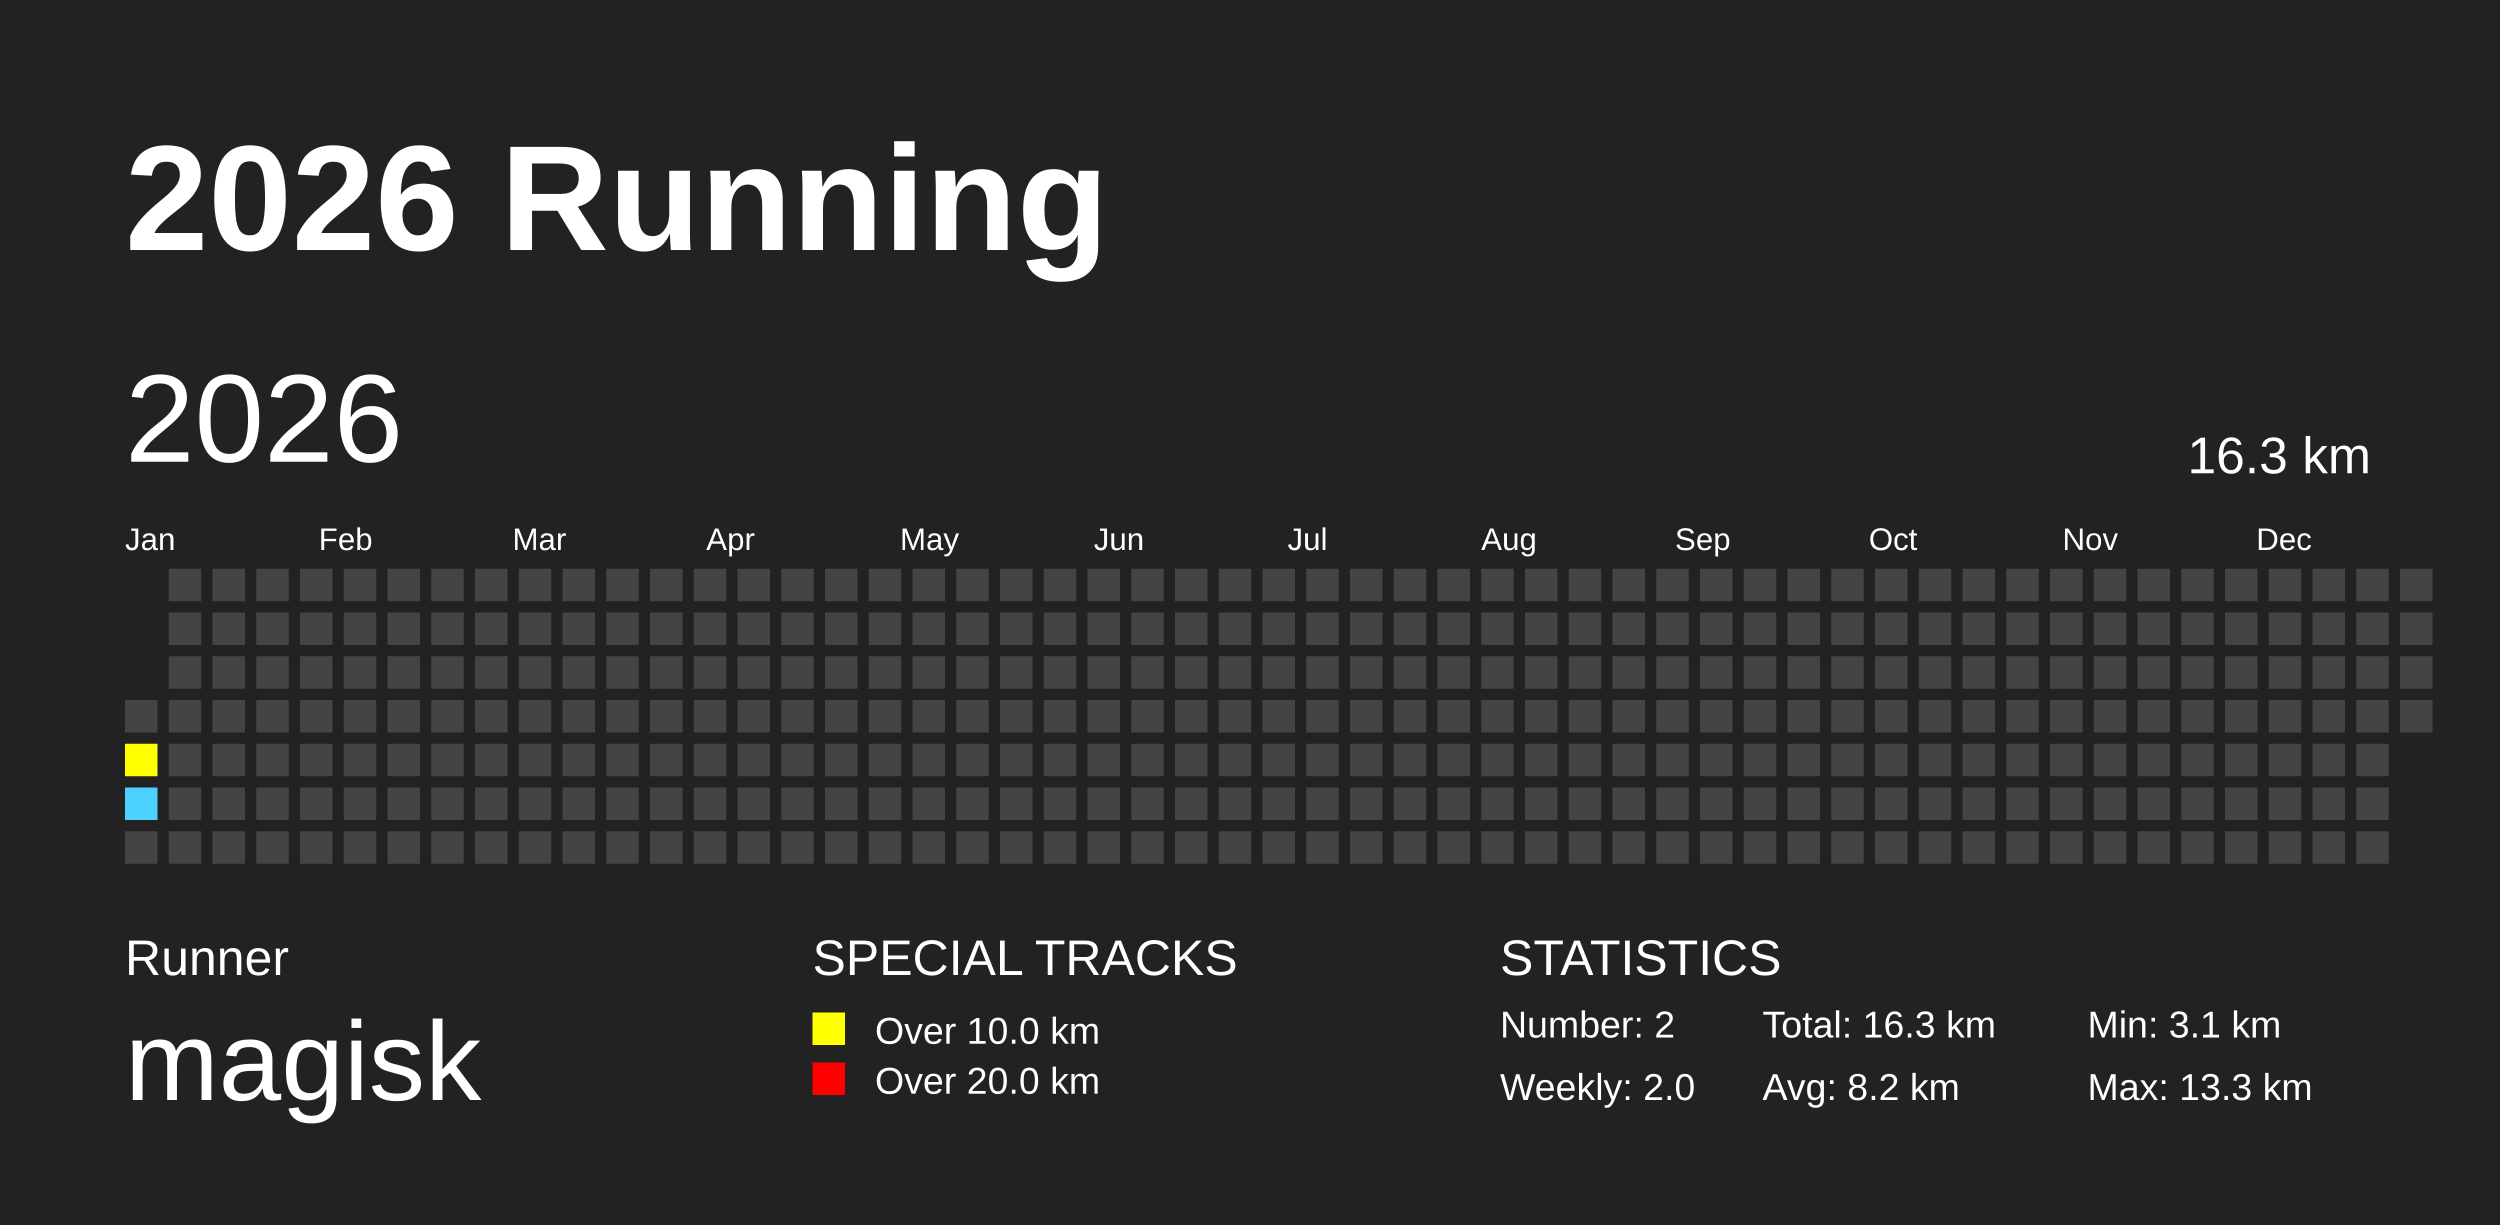
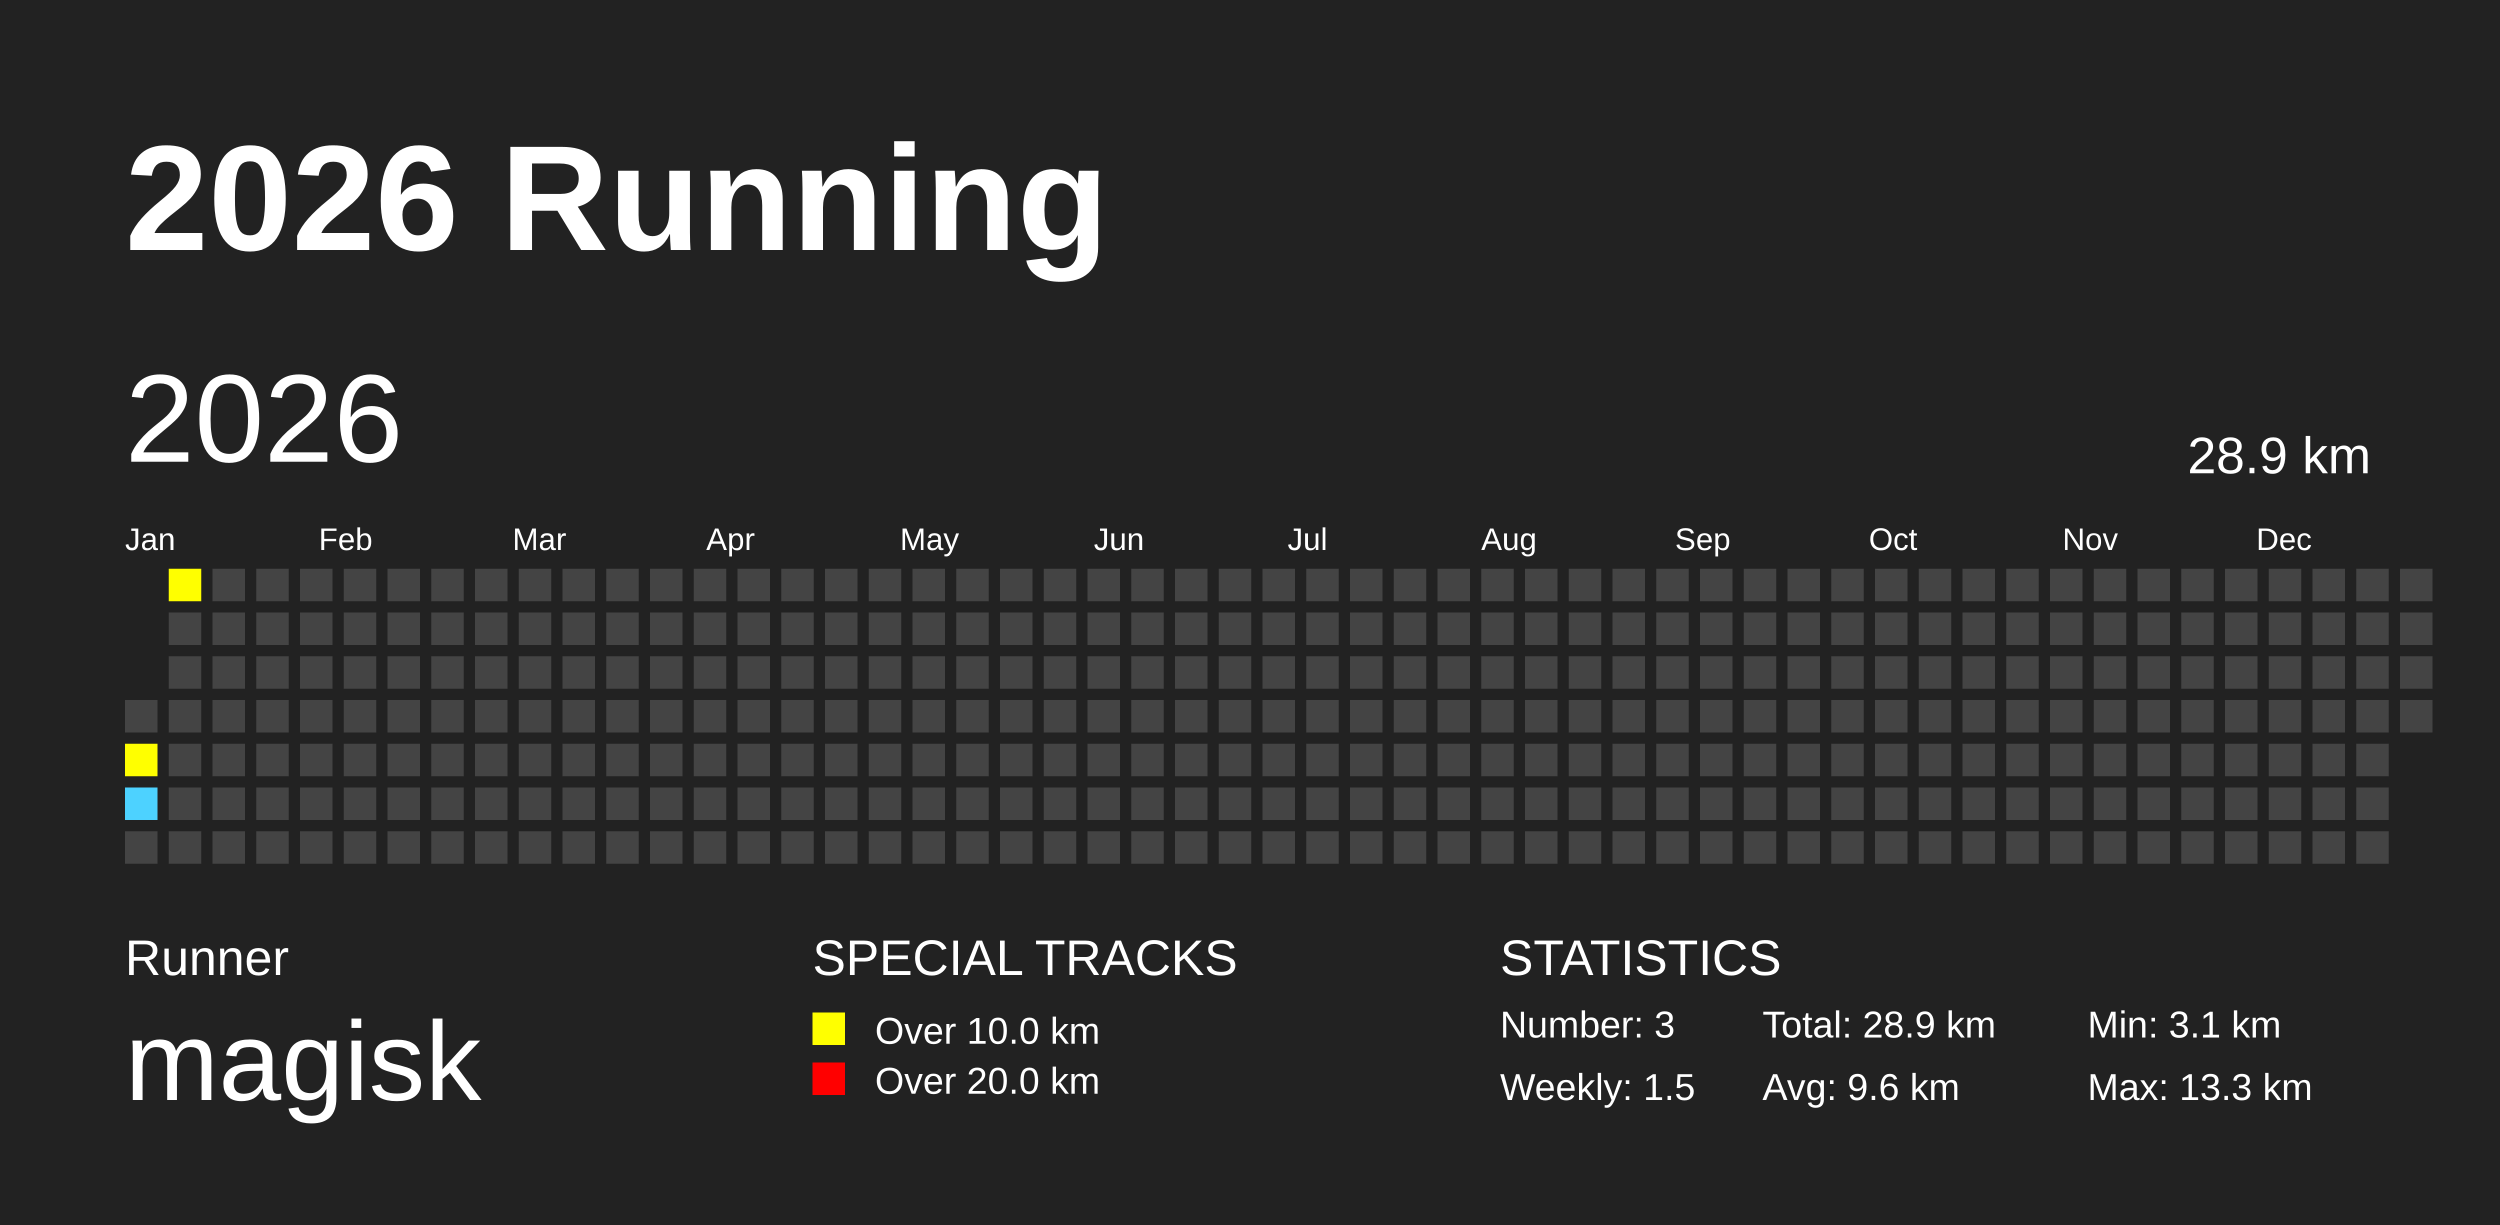
<svg xmlns="http://www.w3.org/2000/svg" baseProfile="full" height="98mm" version="1.1" viewBox="0,0,200,98" width="200mm">
  <defs />
  <rect fill="#222222" height="98" width="200" x="0" y="0" />
  <text fill="#FFFFFF" style="font-size:12px; font-family:Arial; font-weight:bold;" x="10" y="20">2026 Running</text>
  <text fill="#FFFFFF" style="font-size:4px; font-family:Arial" x="10" y="78">Runner</text>
  <text fill="#FFFFFF" style="font-size:9px; font-family:Arial" x="10" y="88">magisk</text>
  <text fill="#FFFFFF" style="font-size:4px; font-family:Arial" x="65" y="78">SPECIAL TRACKS</text>
  <rect fill="yellow" height="2.6" width="2.6" x="65" y="81" />
  <text fill="#FFFFFF" style="font-size:3px; font-family:Arial" x="70" y="83.5">Over 10.0 km</text>
  <rect fill="red" height="2.6" width="2.6" x="65" y="85" />
  <text fill="#FFFFFF" style="font-size:3px; font-family:Arial" x="70" y="87.5">Over 20.0 km</text>
  <text fill="#FFFFFF" style="font-size:4px; font-family:Arial" x="120" y="78">STATISTICS</text>
-   <text fill="#FFFFFF" style="font-size:3px; font-family:Arial" x="120" y="83">Number: 2</text>
-   <text fill="#FFFFFF" style="font-size:3px; font-family:Arial" x="120" y="88">Weekly: 2.0</text>
-   <text fill="#FFFFFF" style="font-size:3px; font-family:Arial" x="141" y="83">Total: 16.3 km</text>
-   <text fill="#FFFFFF" style="font-size:3px; font-family:Arial" x="141" y="88">Avg: 8.2 km</text>
+   <text fill="#FFFFFF" style="font-size:3px; font-family:Arial" x="120" y="83">Number: 3</text>
+   <text fill="#FFFFFF" style="font-size:3px; font-family:Arial" x="120" y="88">Weekly: 1.5</text>
+   <text fill="#FFFFFF" style="font-size:3px; font-family:Arial" x="141" y="83">Total: 28.9 km</text>
+   <text fill="#FFFFFF" style="font-size:3px; font-family:Arial" x="141" y="88">Avg: 9.6 km</text>
  <text fill="#FFFFFF" style="font-size:3px; font-family:Arial" x="167" y="83">Min: 3.1 km</text>
  <text fill="#FFFFFF" style="font-size:3px; font-family:Arial" x="167" y="88">Max: 13.3 km</text>
  <text dominant-baseline="hanging" fill="#FFFFFF" style="font-size:10.0px; font-family:Arial;" x="10" y="30">2026</text>
-   <text dominant-baseline="hanging" fill="#FFFFFF" style="font-size:4.125px; font-family:Arial;" x="175" y="35">16.3 km</text>
+   <text dominant-baseline="hanging" fill="#FFFFFF" style="font-size:4.125px; font-family:Arial;" x="175" y="35">28.9 km</text>
  <text fill="#FFFFFF" style="font-size:2.5px; font-family:Arial" x="10.0" y="44">Jan</text>
  <text fill="#FFFFFF" style="font-size:2.5px; font-family:Arial" x="25.5" y="44">Feb</text>
  <text fill="#FFFFFF" style="font-size:2.5px; font-family:Arial" x="41.0" y="44">Mar</text>
  <text fill="#FFFFFF" style="font-size:2.5px; font-family:Arial" x="56.5" y="44">Apr</text>
  <text fill="#FFFFFF" style="font-size:2.5px; font-family:Arial" x="72.0" y="44">May</text>
  <text fill="#FFFFFF" style="font-size:2.5px; font-family:Arial" x="87.5" y="44">Jun</text>
  <text fill="#FFFFFF" style="font-size:2.5px; font-family:Arial" x="103.0" y="44">Jul</text>
  <text fill="#FFFFFF" style="font-size:2.5px; font-family:Arial" x="118.5" y="44">Aug</text>
  <text fill="#FFFFFF" style="font-size:2.5px; font-family:Arial" x="134.0" y="44">Sep</text>
  <text fill="#FFFFFF" style="font-size:2.5px; font-family:Arial" x="149.5" y="44">Oct</text>
  <text fill="#FFFFFF" style="font-size:2.5px; font-family:Arial" x="165.0" y="44">Nov</text>
  <text fill="#FFFFFF" style="font-size:2.5px; font-family:Arial" x="180.5" y="44">Dec</text>
  <rect fill="#444444" height="2.6" width="2.6" x="10.0" y="56.0" />
  <rect fill="yellow" height="2.6" width="2.6" x="10.0" y="59.5" />
  <rect fill="#4DD2FF" height="2.6" width="2.6" x="10.0" y="63.0" />
  <rect fill="#444444" height="2.6" width="2.6" x="10.0" y="66.5" />
-   <rect fill="#444444" height="2.6" width="2.6" x="13.5" y="45.5" />
+   <rect fill="yellow" height="2.6" width="2.6" x="13.5" y="45.5" />
  <rect fill="#444444" height="2.6" width="2.6" x="13.5" y="49.0" />
  <rect fill="#444444" height="2.6" width="2.6" x="13.5" y="52.5" />
  <rect fill="#444444" height="2.6" width="2.6" x="13.5" y="56.0" />
  <rect fill="#444444" height="2.6" width="2.6" x="13.5" y="59.5" />
  <rect fill="#444444" height="2.6" width="2.6" x="13.5" y="63.0" />
  <rect fill="#444444" height="2.6" width="2.6" x="13.5" y="66.5" />
  <rect fill="#444444" height="2.6" width="2.6" x="17.0" y="45.5" />
  <rect fill="#444444" height="2.6" width="2.6" x="17.0" y="49.0" />
  <rect fill="#444444" height="2.6" width="2.6" x="17.0" y="52.5" />
  <rect fill="#444444" height="2.6" width="2.6" x="17.0" y="56.0" />
  <rect fill="#444444" height="2.6" width="2.6" x="17.0" y="59.5" />
  <rect fill="#444444" height="2.6" width="2.6" x="17.0" y="63.0" />
  <rect fill="#444444" height="2.6" width="2.6" x="17.0" y="66.5" />
  <rect fill="#444444" height="2.6" width="2.6" x="20.5" y="45.5" />
  <rect fill="#444444" height="2.6" width="2.6" x="20.5" y="49.0" />
  <rect fill="#444444" height="2.6" width="2.6" x="20.5" y="52.5" />
  <rect fill="#444444" height="2.6" width="2.6" x="20.5" y="56.0" />
  <rect fill="#444444" height="2.6" width="2.6" x="20.5" y="59.5" />
  <rect fill="#444444" height="2.6" width="2.6" x="20.5" y="63.0" />
  <rect fill="#444444" height="2.6" width="2.6" x="20.5" y="66.5" />
  <rect fill="#444444" height="2.6" width="2.6" x="24.0" y="45.5" />
  <rect fill="#444444" height="2.6" width="2.6" x="24.0" y="49.0" />
  <rect fill="#444444" height="2.6" width="2.6" x="24.0" y="52.5" />
  <rect fill="#444444" height="2.6" width="2.6" x="24.0" y="56.0" />
  <rect fill="#444444" height="2.6" width="2.6" x="24.0" y="59.5" />
  <rect fill="#444444" height="2.6" width="2.6" x="24.0" y="63.0" />
  <rect fill="#444444" height="2.6" width="2.6" x="24.0" y="66.5" />
  <rect fill="#444444" height="2.6" width="2.6" x="27.5" y="45.5" />
  <rect fill="#444444" height="2.6" width="2.6" x="27.5" y="49.0" />
  <rect fill="#444444" height="2.6" width="2.6" x="27.5" y="52.5" />
  <rect fill="#444444" height="2.6" width="2.6" x="27.5" y="56.0" />
  <rect fill="#444444" height="2.6" width="2.6" x="27.5" y="59.5" />
  <rect fill="#444444" height="2.6" width="2.6" x="27.5" y="63.0" />
  <rect fill="#444444" height="2.6" width="2.6" x="27.5" y="66.5" />
  <rect fill="#444444" height="2.6" width="2.6" x="31.0" y="45.5" />
  <rect fill="#444444" height="2.6" width="2.6" x="31.0" y="49.0" />
  <rect fill="#444444" height="2.6" width="2.6" x="31.0" y="52.5" />
  <rect fill="#444444" height="2.6" width="2.6" x="31.0" y="56.0" />
  <rect fill="#444444" height="2.6" width="2.6" x="31.0" y="59.5" />
  <rect fill="#444444" height="2.6" width="2.6" x="31.0" y="63.0" />
  <rect fill="#444444" height="2.6" width="2.6" x="31.0" y="66.5" />
  <rect fill="#444444" height="2.6" width="2.6" x="34.5" y="45.5" />
  <rect fill="#444444" height="2.6" width="2.6" x="34.5" y="49.0" />
  <rect fill="#444444" height="2.6" width="2.6" x="34.5" y="52.5" />
  <rect fill="#444444" height="2.6" width="2.6" x="34.5" y="56.0" />
  <rect fill="#444444" height="2.6" width="2.6" x="34.5" y="59.5" />
  <rect fill="#444444" height="2.6" width="2.6" x="34.5" y="63.0" />
  <rect fill="#444444" height="2.6" width="2.6" x="34.5" y="66.5" />
  <rect fill="#444444" height="2.6" width="2.6" x="38.0" y="45.5" />
  <rect fill="#444444" height="2.6" width="2.6" x="38.0" y="49.0" />
  <rect fill="#444444" height="2.6" width="2.6" x="38.0" y="52.5" />
  <rect fill="#444444" height="2.6" width="2.6" x="38.0" y="56.0" />
  <rect fill="#444444" height="2.6" width="2.6" x="38.0" y="59.5" />
  <rect fill="#444444" height="2.6" width="2.6" x="38.0" y="63.0" />
  <rect fill="#444444" height="2.6" width="2.6" x="38.0" y="66.5" />
  <rect fill="#444444" height="2.6" width="2.6" x="41.5" y="45.5" />
  <rect fill="#444444" height="2.6" width="2.6" x="41.5" y="49.0" />
  <rect fill="#444444" height="2.6" width="2.6" x="41.5" y="52.5" />
  <rect fill="#444444" height="2.6" width="2.6" x="41.5" y="56.0" />
  <rect fill="#444444" height="2.6" width="2.6" x="41.5" y="59.5" />
  <rect fill="#444444" height="2.6" width="2.6" x="41.5" y="63.0" />
  <rect fill="#444444" height="2.6" width="2.6" x="41.5" y="66.5" />
  <rect fill="#444444" height="2.6" width="2.6" x="45.0" y="45.5" />
  <rect fill="#444444" height="2.6" width="2.6" x="45.0" y="49.0" />
  <rect fill="#444444" height="2.6" width="2.6" x="45.0" y="52.5" />
  <rect fill="#444444" height="2.6" width="2.6" x="45.0" y="56.0" />
  <rect fill="#444444" height="2.6" width="2.6" x="45.0" y="59.5" />
  <rect fill="#444444" height="2.6" width="2.6" x="45.0" y="63.0" />
  <rect fill="#444444" height="2.6" width="2.6" x="45.0" y="66.5" />
  <rect fill="#444444" height="2.6" width="2.6" x="48.5" y="45.5" />
  <rect fill="#444444" height="2.6" width="2.6" x="48.5" y="49.0" />
  <rect fill="#444444" height="2.6" width="2.6" x="48.5" y="52.5" />
  <rect fill="#444444" height="2.6" width="2.6" x="48.5" y="56.0" />
  <rect fill="#444444" height="2.6" width="2.6" x="48.5" y="59.5" />
  <rect fill="#444444" height="2.6" width="2.6" x="48.5" y="63.0" />
  <rect fill="#444444" height="2.6" width="2.6" x="48.5" y="66.5" />
  <rect fill="#444444" height="2.6" width="2.6" x="52.0" y="45.5" />
  <rect fill="#444444" height="2.6" width="2.6" x="52.0" y="49.0" />
  <rect fill="#444444" height="2.6" width="2.6" x="52.0" y="52.5" />
  <rect fill="#444444" height="2.6" width="2.6" x="52.0" y="56.0" />
  <rect fill="#444444" height="2.6" width="2.6" x="52.0" y="59.5" />
  <rect fill="#444444" height="2.6" width="2.6" x="52.0" y="63.0" />
  <rect fill="#444444" height="2.6" width="2.6" x="52.0" y="66.5" />
  <rect fill="#444444" height="2.6" width="2.6" x="55.5" y="45.5" />
  <rect fill="#444444" height="2.6" width="2.6" x="55.5" y="49.0" />
  <rect fill="#444444" height="2.6" width="2.6" x="55.5" y="52.5" />
  <rect fill="#444444" height="2.6" width="2.6" x="55.5" y="56.0" />
  <rect fill="#444444" height="2.6" width="2.6" x="55.5" y="59.5" />
  <rect fill="#444444" height="2.6" width="2.6" x="55.5" y="63.0" />
  <rect fill="#444444" height="2.6" width="2.6" x="55.5" y="66.5" />
  <rect fill="#444444" height="2.6" width="2.6" x="59.0" y="45.5" />
  <rect fill="#444444" height="2.6" width="2.6" x="59.0" y="49.0" />
  <rect fill="#444444" height="2.6" width="2.6" x="59.0" y="52.5" />
  <rect fill="#444444" height="2.6" width="2.6" x="59.0" y="56.0" />
  <rect fill="#444444" height="2.6" width="2.6" x="59.0" y="59.5" />
  <rect fill="#444444" height="2.6" width="2.6" x="59.0" y="63.0" />
  <rect fill="#444444" height="2.6" width="2.6" x="59.0" y="66.5" />
  <rect fill="#444444" height="2.6" width="2.6" x="62.5" y="45.5" />
  <rect fill="#444444" height="2.6" width="2.6" x="62.5" y="49.0" />
  <rect fill="#444444" height="2.6" width="2.6" x="62.5" y="52.5" />
  <rect fill="#444444" height="2.6" width="2.6" x="62.5" y="56.0" />
  <rect fill="#444444" height="2.6" width="2.6" x="62.5" y="59.5" />
  <rect fill="#444444" height="2.6" width="2.6" x="62.5" y="63.0" />
  <rect fill="#444444" height="2.6" width="2.6" x="62.5" y="66.5" />
  <rect fill="#444444" height="2.6" width="2.6" x="66.0" y="45.5" />
  <rect fill="#444444" height="2.6" width="2.6" x="66.0" y="49.0" />
  <rect fill="#444444" height="2.6" width="2.6" x="66.0" y="52.5" />
  <rect fill="#444444" height="2.6" width="2.6" x="66.0" y="56.0" />
  <rect fill="#444444" height="2.6" width="2.6" x="66.0" y="59.5" />
  <rect fill="#444444" height="2.6" width="2.6" x="66.0" y="63.0" />
  <rect fill="#444444" height="2.6" width="2.6" x="66.0" y="66.5" />
  <rect fill="#444444" height="2.6" width="2.6" x="69.5" y="45.5" />
  <rect fill="#444444" height="2.6" width="2.6" x="69.5" y="49.0" />
  <rect fill="#444444" height="2.6" width="2.6" x="69.5" y="52.5" />
  <rect fill="#444444" height="2.6" width="2.6" x="69.5" y="56.0" />
  <rect fill="#444444" height="2.6" width="2.6" x="69.5" y="59.5" />
  <rect fill="#444444" height="2.6" width="2.6" x="69.5" y="63.0" />
  <rect fill="#444444" height="2.6" width="2.6" x="69.5" y="66.5" />
  <rect fill="#444444" height="2.6" width="2.6" x="73.0" y="45.5" />
  <rect fill="#444444" height="2.6" width="2.6" x="73.0" y="49.0" />
  <rect fill="#444444" height="2.6" width="2.6" x="73.0" y="52.5" />
  <rect fill="#444444" height="2.6" width="2.6" x="73.0" y="56.0" />
  <rect fill="#444444" height="2.6" width="2.6" x="73.0" y="59.5" />
  <rect fill="#444444" height="2.6" width="2.6" x="73.0" y="63.0" />
  <rect fill="#444444" height="2.6" width="2.6" x="73.0" y="66.5" />
  <rect fill="#444444" height="2.6" width="2.6" x="76.5" y="45.5" />
  <rect fill="#444444" height="2.6" width="2.6" x="76.5" y="49.0" />
  <rect fill="#444444" height="2.6" width="2.6" x="76.5" y="52.5" />
  <rect fill="#444444" height="2.6" width="2.6" x="76.5" y="56.0" />
  <rect fill="#444444" height="2.6" width="2.6" x="76.5" y="59.5" />
  <rect fill="#444444" height="2.6" width="2.6" x="76.5" y="63.0" />
  <rect fill="#444444" height="2.6" width="2.6" x="76.5" y="66.5" />
  <rect fill="#444444" height="2.6" width="2.6" x="80.0" y="45.5" />
  <rect fill="#444444" height="2.6" width="2.6" x="80.0" y="49.0" />
  <rect fill="#444444" height="2.6" width="2.6" x="80.0" y="52.5" />
  <rect fill="#444444" height="2.6" width="2.6" x="80.0" y="56.0" />
  <rect fill="#444444" height="2.6" width="2.6" x="80.0" y="59.5" />
  <rect fill="#444444" height="2.6" width="2.6" x="80.0" y="63.0" />
  <rect fill="#444444" height="2.6" width="2.6" x="80.0" y="66.5" />
  <rect fill="#444444" height="2.6" width="2.6" x="83.5" y="45.5" />
  <rect fill="#444444" height="2.6" width="2.6" x="83.5" y="49.0" />
  <rect fill="#444444" height="2.6" width="2.6" x="83.5" y="52.5" />
  <rect fill="#444444" height="2.6" width="2.6" x="83.5" y="56.0" />
  <rect fill="#444444" height="2.6" width="2.6" x="83.5" y="59.5" />
  <rect fill="#444444" height="2.6" width="2.6" x="83.5" y="63.0" />
  <rect fill="#444444" height="2.6" width="2.6" x="83.5" y="66.5" />
  <rect fill="#444444" height="2.6" width="2.6" x="87.0" y="45.5" />
  <rect fill="#444444" height="2.6" width="2.6" x="87.0" y="49.0" />
  <rect fill="#444444" height="2.6" width="2.6" x="87.0" y="52.5" />
  <rect fill="#444444" height="2.6" width="2.6" x="87.0" y="56.0" />
  <rect fill="#444444" height="2.6" width="2.6" x="87.0" y="59.5" />
  <rect fill="#444444" height="2.6" width="2.6" x="87.0" y="63.0" />
  <rect fill="#444444" height="2.6" width="2.6" x="87.0" y="66.5" />
  <rect fill="#444444" height="2.6" width="2.6" x="90.5" y="45.5" />
  <rect fill="#444444" height="2.6" width="2.6" x="90.5" y="49.0" />
  <rect fill="#444444" height="2.6" width="2.6" x="90.5" y="52.5" />
  <rect fill="#444444" height="2.6" width="2.6" x="90.5" y="56.0" />
  <rect fill="#444444" height="2.6" width="2.6" x="90.5" y="59.5" />
  <rect fill="#444444" height="2.6" width="2.6" x="90.5" y="63.0" />
  <rect fill="#444444" height="2.6" width="2.6" x="90.5" y="66.5" />
  <rect fill="#444444" height="2.6" width="2.6" x="94.0" y="45.5" />
  <rect fill="#444444" height="2.6" width="2.6" x="94.0" y="49.0" />
  <rect fill="#444444" height="2.6" width="2.6" x="94.0" y="52.5" />
  <rect fill="#444444" height="2.6" width="2.6" x="94.0" y="56.0" />
  <rect fill="#444444" height="2.6" width="2.6" x="94.0" y="59.5" />
  <rect fill="#444444" height="2.6" width="2.6" x="94.0" y="63.0" />
  <rect fill="#444444" height="2.6" width="2.6" x="94.0" y="66.5" />
  <rect fill="#444444" height="2.6" width="2.6" x="97.5" y="45.5" />
  <rect fill="#444444" height="2.6" width="2.6" x="97.5" y="49.0" />
  <rect fill="#444444" height="2.6" width="2.6" x="97.5" y="52.5" />
  <rect fill="#444444" height="2.6" width="2.6" x="97.5" y="56.0" />
  <rect fill="#444444" height="2.6" width="2.6" x="97.5" y="59.5" />
  <rect fill="#444444" height="2.6" width="2.6" x="97.5" y="63.0" />
  <rect fill="#444444" height="2.6" width="2.6" x="97.5" y="66.5" />
  <rect fill="#444444" height="2.6" width="2.6" x="101.0" y="45.5" />
  <rect fill="#444444" height="2.6" width="2.6" x="101.0" y="49.0" />
  <rect fill="#444444" height="2.6" width="2.6" x="101.0" y="52.5" />
  <rect fill="#444444" height="2.6" width="2.6" x="101.0" y="56.0" />
  <rect fill="#444444" height="2.6" width="2.6" x="101.0" y="59.5" />
  <rect fill="#444444" height="2.6" width="2.6" x="101.0" y="63.0" />
  <rect fill="#444444" height="2.6" width="2.6" x="101.0" y="66.5" />
  <rect fill="#444444" height="2.6" width="2.6" x="104.5" y="45.5" />
  <rect fill="#444444" height="2.6" width="2.6" x="104.5" y="49.0" />
  <rect fill="#444444" height="2.6" width="2.6" x="104.5" y="52.5" />
  <rect fill="#444444" height="2.6" width="2.6" x="104.5" y="56.0" />
  <rect fill="#444444" height="2.6" width="2.6" x="104.5" y="59.5" />
  <rect fill="#444444" height="2.6" width="2.6" x="104.5" y="63.0" />
  <rect fill="#444444" height="2.6" width="2.6" x="104.5" y="66.5" />
  <rect fill="#444444" height="2.6" width="2.6" x="108.0" y="45.5" />
  <rect fill="#444444" height="2.6" width="2.6" x="108.0" y="49.0" />
  <rect fill="#444444" height="2.6" width="2.6" x="108.0" y="52.5" />
  <rect fill="#444444" height="2.6" width="2.6" x="108.0" y="56.0" />
  <rect fill="#444444" height="2.6" width="2.6" x="108.0" y="59.5" />
  <rect fill="#444444" height="2.6" width="2.6" x="108.0" y="63.0" />
  <rect fill="#444444" height="2.6" width="2.6" x="108.0" y="66.5" />
  <rect fill="#444444" height="2.6" width="2.6" x="111.5" y="45.5" />
  <rect fill="#444444" height="2.6" width="2.6" x="111.5" y="49.0" />
  <rect fill="#444444" height="2.6" width="2.6" x="111.5" y="52.5" />
  <rect fill="#444444" height="2.6" width="2.6" x="111.5" y="56.0" />
  <rect fill="#444444" height="2.6" width="2.6" x="111.5" y="59.5" />
  <rect fill="#444444" height="2.6" width="2.6" x="111.5" y="63.0" />
  <rect fill="#444444" height="2.6" width="2.6" x="111.5" y="66.5" />
  <rect fill="#444444" height="2.6" width="2.6" x="115.0" y="45.5" />
  <rect fill="#444444" height="2.6" width="2.6" x="115.0" y="49.0" />
  <rect fill="#444444" height="2.6" width="2.6" x="115.0" y="52.5" />
  <rect fill="#444444" height="2.6" width="2.6" x="115.0" y="56.0" />
  <rect fill="#444444" height="2.6" width="2.6" x="115.0" y="59.5" />
  <rect fill="#444444" height="2.6" width="2.6" x="115.0" y="63.0" />
  <rect fill="#444444" height="2.6" width="2.6" x="115.0" y="66.5" />
  <rect fill="#444444" height="2.6" width="2.6" x="118.5" y="45.5" />
  <rect fill="#444444" height="2.6" width="2.6" x="118.5" y="49.0" />
  <rect fill="#444444" height="2.6" width="2.6" x="118.5" y="52.5" />
  <rect fill="#444444" height="2.6" width="2.6" x="118.5" y="56.0" />
  <rect fill="#444444" height="2.6" width="2.6" x="118.5" y="59.5" />
  <rect fill="#444444" height="2.6" width="2.6" x="118.5" y="63.0" />
  <rect fill="#444444" height="2.6" width="2.6" x="118.5" y="66.5" />
  <rect fill="#444444" height="2.6" width="2.6" x="122.0" y="45.5" />
  <rect fill="#444444" height="2.6" width="2.6" x="122.0" y="49.0" />
  <rect fill="#444444" height="2.6" width="2.6" x="122.0" y="52.5" />
  <rect fill="#444444" height="2.6" width="2.6" x="122.0" y="56.0" />
  <rect fill="#444444" height="2.6" width="2.6" x="122.0" y="59.5" />
  <rect fill="#444444" height="2.6" width="2.6" x="122.0" y="63.0" />
  <rect fill="#444444" height="2.6" width="2.6" x="122.0" y="66.5" />
  <rect fill="#444444" height="2.6" width="2.6" x="125.5" y="45.5" />
  <rect fill="#444444" height="2.6" width="2.6" x="125.5" y="49.0" />
  <rect fill="#444444" height="2.6" width="2.6" x="125.5" y="52.5" />
  <rect fill="#444444" height="2.6" width="2.6" x="125.5" y="56.0" />
  <rect fill="#444444" height="2.6" width="2.6" x="125.5" y="59.5" />
  <rect fill="#444444" height="2.6" width="2.6" x="125.5" y="63.0" />
  <rect fill="#444444" height="2.6" width="2.6" x="125.5" y="66.5" />
  <rect fill="#444444" height="2.6" width="2.6" x="129.0" y="45.5" />
  <rect fill="#444444" height="2.6" width="2.6" x="129.0" y="49.0" />
  <rect fill="#444444" height="2.6" width="2.6" x="129.0" y="52.5" />
  <rect fill="#444444" height="2.6" width="2.6" x="129.0" y="56.0" />
  <rect fill="#444444" height="2.6" width="2.6" x="129.0" y="59.5" />
  <rect fill="#444444" height="2.6" width="2.6" x="129.0" y="63.0" />
  <rect fill="#444444" height="2.6" width="2.6" x="129.0" y="66.5" />
  <rect fill="#444444" height="2.6" width="2.6" x="132.5" y="45.5" />
  <rect fill="#444444" height="2.6" width="2.6" x="132.5" y="49.0" />
  <rect fill="#444444" height="2.6" width="2.6" x="132.5" y="52.5" />
  <rect fill="#444444" height="2.6" width="2.6" x="132.5" y="56.0" />
  <rect fill="#444444" height="2.6" width="2.6" x="132.5" y="59.5" />
  <rect fill="#444444" height="2.6" width="2.6" x="132.5" y="63.0" />
  <rect fill="#444444" height="2.6" width="2.6" x="132.5" y="66.5" />
  <rect fill="#444444" height="2.6" width="2.6" x="136.0" y="45.5" />
  <rect fill="#444444" height="2.6" width="2.6" x="136.0" y="49.0" />
  <rect fill="#444444" height="2.6" width="2.6" x="136.0" y="52.5" />
  <rect fill="#444444" height="2.6" width="2.6" x="136.0" y="56.0" />
  <rect fill="#444444" height="2.6" width="2.6" x="136.0" y="59.5" />
  <rect fill="#444444" height="2.6" width="2.6" x="136.0" y="63.0" />
  <rect fill="#444444" height="2.6" width="2.6" x="136.0" y="66.5" />
  <rect fill="#444444" height="2.6" width="2.6" x="139.5" y="45.5" />
  <rect fill="#444444" height="2.6" width="2.6" x="139.5" y="49.0" />
  <rect fill="#444444" height="2.6" width="2.6" x="139.5" y="52.5" />
  <rect fill="#444444" height="2.6" width="2.6" x="139.5" y="56.0" />
  <rect fill="#444444" height="2.6" width="2.6" x="139.5" y="59.5" />
  <rect fill="#444444" height="2.6" width="2.6" x="139.5" y="63.0" />
  <rect fill="#444444" height="2.6" width="2.6" x="139.5" y="66.5" />
  <rect fill="#444444" height="2.6" width="2.6" x="143.0" y="45.5" />
  <rect fill="#444444" height="2.6" width="2.6" x="143.0" y="49.0" />
  <rect fill="#444444" height="2.6" width="2.6" x="143.0" y="52.5" />
  <rect fill="#444444" height="2.6" width="2.6" x="143.0" y="56.0" />
  <rect fill="#444444" height="2.6" width="2.6" x="143.0" y="59.5" />
  <rect fill="#444444" height="2.6" width="2.6" x="143.0" y="63.0" />
  <rect fill="#444444" height="2.6" width="2.6" x="143.0" y="66.5" />
  <rect fill="#444444" height="2.6" width="2.6" x="146.5" y="45.5" />
  <rect fill="#444444" height="2.6" width="2.6" x="146.5" y="49.0" />
  <rect fill="#444444" height="2.6" width="2.6" x="146.5" y="52.5" />
  <rect fill="#444444" height="2.6" width="2.6" x="146.5" y="56.0" />
  <rect fill="#444444" height="2.6" width="2.6" x="146.5" y="59.5" />
  <rect fill="#444444" height="2.6" width="2.6" x="146.5" y="63.0" />
  <rect fill="#444444" height="2.6" width="2.6" x="146.5" y="66.5" />
  <rect fill="#444444" height="2.6" width="2.6" x="150.0" y="45.5" />
  <rect fill="#444444" height="2.6" width="2.6" x="150.0" y="49.0" />
  <rect fill="#444444" height="2.6" width="2.6" x="150.0" y="52.5" />
  <rect fill="#444444" height="2.6" width="2.6" x="150.0" y="56.0" />
  <rect fill="#444444" height="2.6" width="2.6" x="150.0" y="59.5" />
  <rect fill="#444444" height="2.6" width="2.6" x="150.0" y="63.0" />
  <rect fill="#444444" height="2.6" width="2.6" x="150.0" y="66.5" />
  <rect fill="#444444" height="2.6" width="2.6" x="153.5" y="45.5" />
  <rect fill="#444444" height="2.6" width="2.6" x="153.5" y="49.0" />
  <rect fill="#444444" height="2.6" width="2.6" x="153.5" y="52.5" />
  <rect fill="#444444" height="2.6" width="2.6" x="153.5" y="56.0" />
  <rect fill="#444444" height="2.6" width="2.6" x="153.5" y="59.5" />
  <rect fill="#444444" height="2.6" width="2.6" x="153.5" y="63.0" />
  <rect fill="#444444" height="2.6" width="2.6" x="153.5" y="66.5" />
  <rect fill="#444444" height="2.6" width="2.6" x="157.0" y="45.5" />
  <rect fill="#444444" height="2.6" width="2.6" x="157.0" y="49.0" />
  <rect fill="#444444" height="2.6" width="2.6" x="157.0" y="52.5" />
  <rect fill="#444444" height="2.6" width="2.6" x="157.0" y="56.0" />
  <rect fill="#444444" height="2.6" width="2.6" x="157.0" y="59.5" />
  <rect fill="#444444" height="2.6" width="2.6" x="157.0" y="63.0" />
  <rect fill="#444444" height="2.6" width="2.6" x="157.0" y="66.5" />
  <rect fill="#444444" height="2.6" width="2.6" x="160.5" y="45.5" />
  <rect fill="#444444" height="2.6" width="2.6" x="160.5" y="49.0" />
  <rect fill="#444444" height="2.6" width="2.6" x="160.5" y="52.5" />
  <rect fill="#444444" height="2.6" width="2.6" x="160.5" y="56.0" />
  <rect fill="#444444" height="2.6" width="2.6" x="160.5" y="59.5" />
  <rect fill="#444444" height="2.6" width="2.6" x="160.5" y="63.0" />
  <rect fill="#444444" height="2.6" width="2.6" x="160.5" y="66.5" />
  <rect fill="#444444" height="2.6" width="2.6" x="164.0" y="45.5" />
  <rect fill="#444444" height="2.6" width="2.6" x="164.0" y="49.0" />
  <rect fill="#444444" height="2.6" width="2.6" x="164.0" y="52.5" />
  <rect fill="#444444" height="2.6" width="2.6" x="164.0" y="56.0" />
  <rect fill="#444444" height="2.6" width="2.6" x="164.0" y="59.5" />
  <rect fill="#444444" height="2.6" width="2.6" x="164.0" y="63.0" />
  <rect fill="#444444" height="2.6" width="2.6" x="164.0" y="66.5" />
  <rect fill="#444444" height="2.6" width="2.6" x="167.5" y="45.5" />
  <rect fill="#444444" height="2.6" width="2.6" x="167.5" y="49.0" />
  <rect fill="#444444" height="2.6" width="2.6" x="167.5" y="52.5" />
  <rect fill="#444444" height="2.6" width="2.6" x="167.5" y="56.0" />
  <rect fill="#444444" height="2.6" width="2.6" x="167.5" y="59.5" />
  <rect fill="#444444" height="2.6" width="2.6" x="167.5" y="63.0" />
  <rect fill="#444444" height="2.6" width="2.6" x="167.5" y="66.5" />
  <rect fill="#444444" height="2.6" width="2.6" x="171.0" y="45.5" />
  <rect fill="#444444" height="2.6" width="2.6" x="171.0" y="49.0" />
  <rect fill="#444444" height="2.6" width="2.6" x="171.0" y="52.5" />
  <rect fill="#444444" height="2.6" width="2.6" x="171.0" y="56.0" />
  <rect fill="#444444" height="2.6" width="2.6" x="171.0" y="59.5" />
  <rect fill="#444444" height="2.6" width="2.6" x="171.0" y="63.0" />
  <rect fill="#444444" height="2.6" width="2.6" x="171.0" y="66.5" />
  <rect fill="#444444" height="2.6" width="2.6" x="174.5" y="45.5" />
  <rect fill="#444444" height="2.6" width="2.6" x="174.5" y="49.0" />
  <rect fill="#444444" height="2.6" width="2.6" x="174.5" y="52.5" />
  <rect fill="#444444" height="2.6" width="2.6" x="174.5" y="56.0" />
  <rect fill="#444444" height="2.6" width="2.6" x="174.5" y="59.5" />
  <rect fill="#444444" height="2.6" width="2.6" x="174.5" y="63.0" />
  <rect fill="#444444" height="2.6" width="2.6" x="174.5" y="66.5" />
  <rect fill="#444444" height="2.6" width="2.6" x="178.0" y="45.5" />
  <rect fill="#444444" height="2.6" width="2.6" x="178.0" y="49.0" />
  <rect fill="#444444" height="2.6" width="2.6" x="178.0" y="52.5" />
  <rect fill="#444444" height="2.6" width="2.6" x="178.0" y="56.0" />
  <rect fill="#444444" height="2.6" width="2.6" x="178.0" y="59.5" />
  <rect fill="#444444" height="2.6" width="2.6" x="178.0" y="63.0" />
  <rect fill="#444444" height="2.6" width="2.6" x="178.0" y="66.5" />
  <rect fill="#444444" height="2.6" width="2.6" x="181.5" y="45.5" />
  <rect fill="#444444" height="2.6" width="2.6" x="181.5" y="49.0" />
  <rect fill="#444444" height="2.6" width="2.6" x="181.5" y="52.5" />
  <rect fill="#444444" height="2.6" width="2.6" x="181.5" y="56.0" />
  <rect fill="#444444" height="2.6" width="2.6" x="181.5" y="59.5" />
  <rect fill="#444444" height="2.6" width="2.6" x="181.5" y="63.0" />
  <rect fill="#444444" height="2.6" width="2.6" x="181.5" y="66.5" />
  <rect fill="#444444" height="2.6" width="2.6" x="185.0" y="45.5" />
  <rect fill="#444444" height="2.6" width="2.6" x="185.0" y="49.0" />
  <rect fill="#444444" height="2.6" width="2.6" x="185.0" y="52.5" />
  <rect fill="#444444" height="2.6" width="2.6" x="185.0" y="56.0" />
  <rect fill="#444444" height="2.6" width="2.6" x="185.0" y="59.5" />
  <rect fill="#444444" height="2.6" width="2.6" x="185.0" y="63.0" />
  <rect fill="#444444" height="2.6" width="2.6" x="185.0" y="66.5" />
  <rect fill="#444444" height="2.6" width="2.6" x="188.5" y="45.5" />
  <rect fill="#444444" height="2.6" width="2.6" x="188.5" y="49.0" />
  <rect fill="#444444" height="2.6" width="2.6" x="188.5" y="52.5" />
  <rect fill="#444444" height="2.6" width="2.6" x="188.5" y="56.0" />
  <rect fill="#444444" height="2.6" width="2.6" x="188.5" y="59.5" />
  <rect fill="#444444" height="2.6" width="2.6" x="188.5" y="63.0" />
  <rect fill="#444444" height="2.6" width="2.6" x="188.5" y="66.5" />
  <rect fill="#444444" height="2.6" width="2.6" x="192.0" y="45.5" />
  <rect fill="#444444" height="2.6" width="2.6" x="192.0" y="49.0" />
  <rect fill="#444444" height="2.6" width="2.6" x="192.0" y="52.5" />
  <rect fill="#444444" height="2.6" width="2.6" x="192.0" y="56.0" />
</svg>
